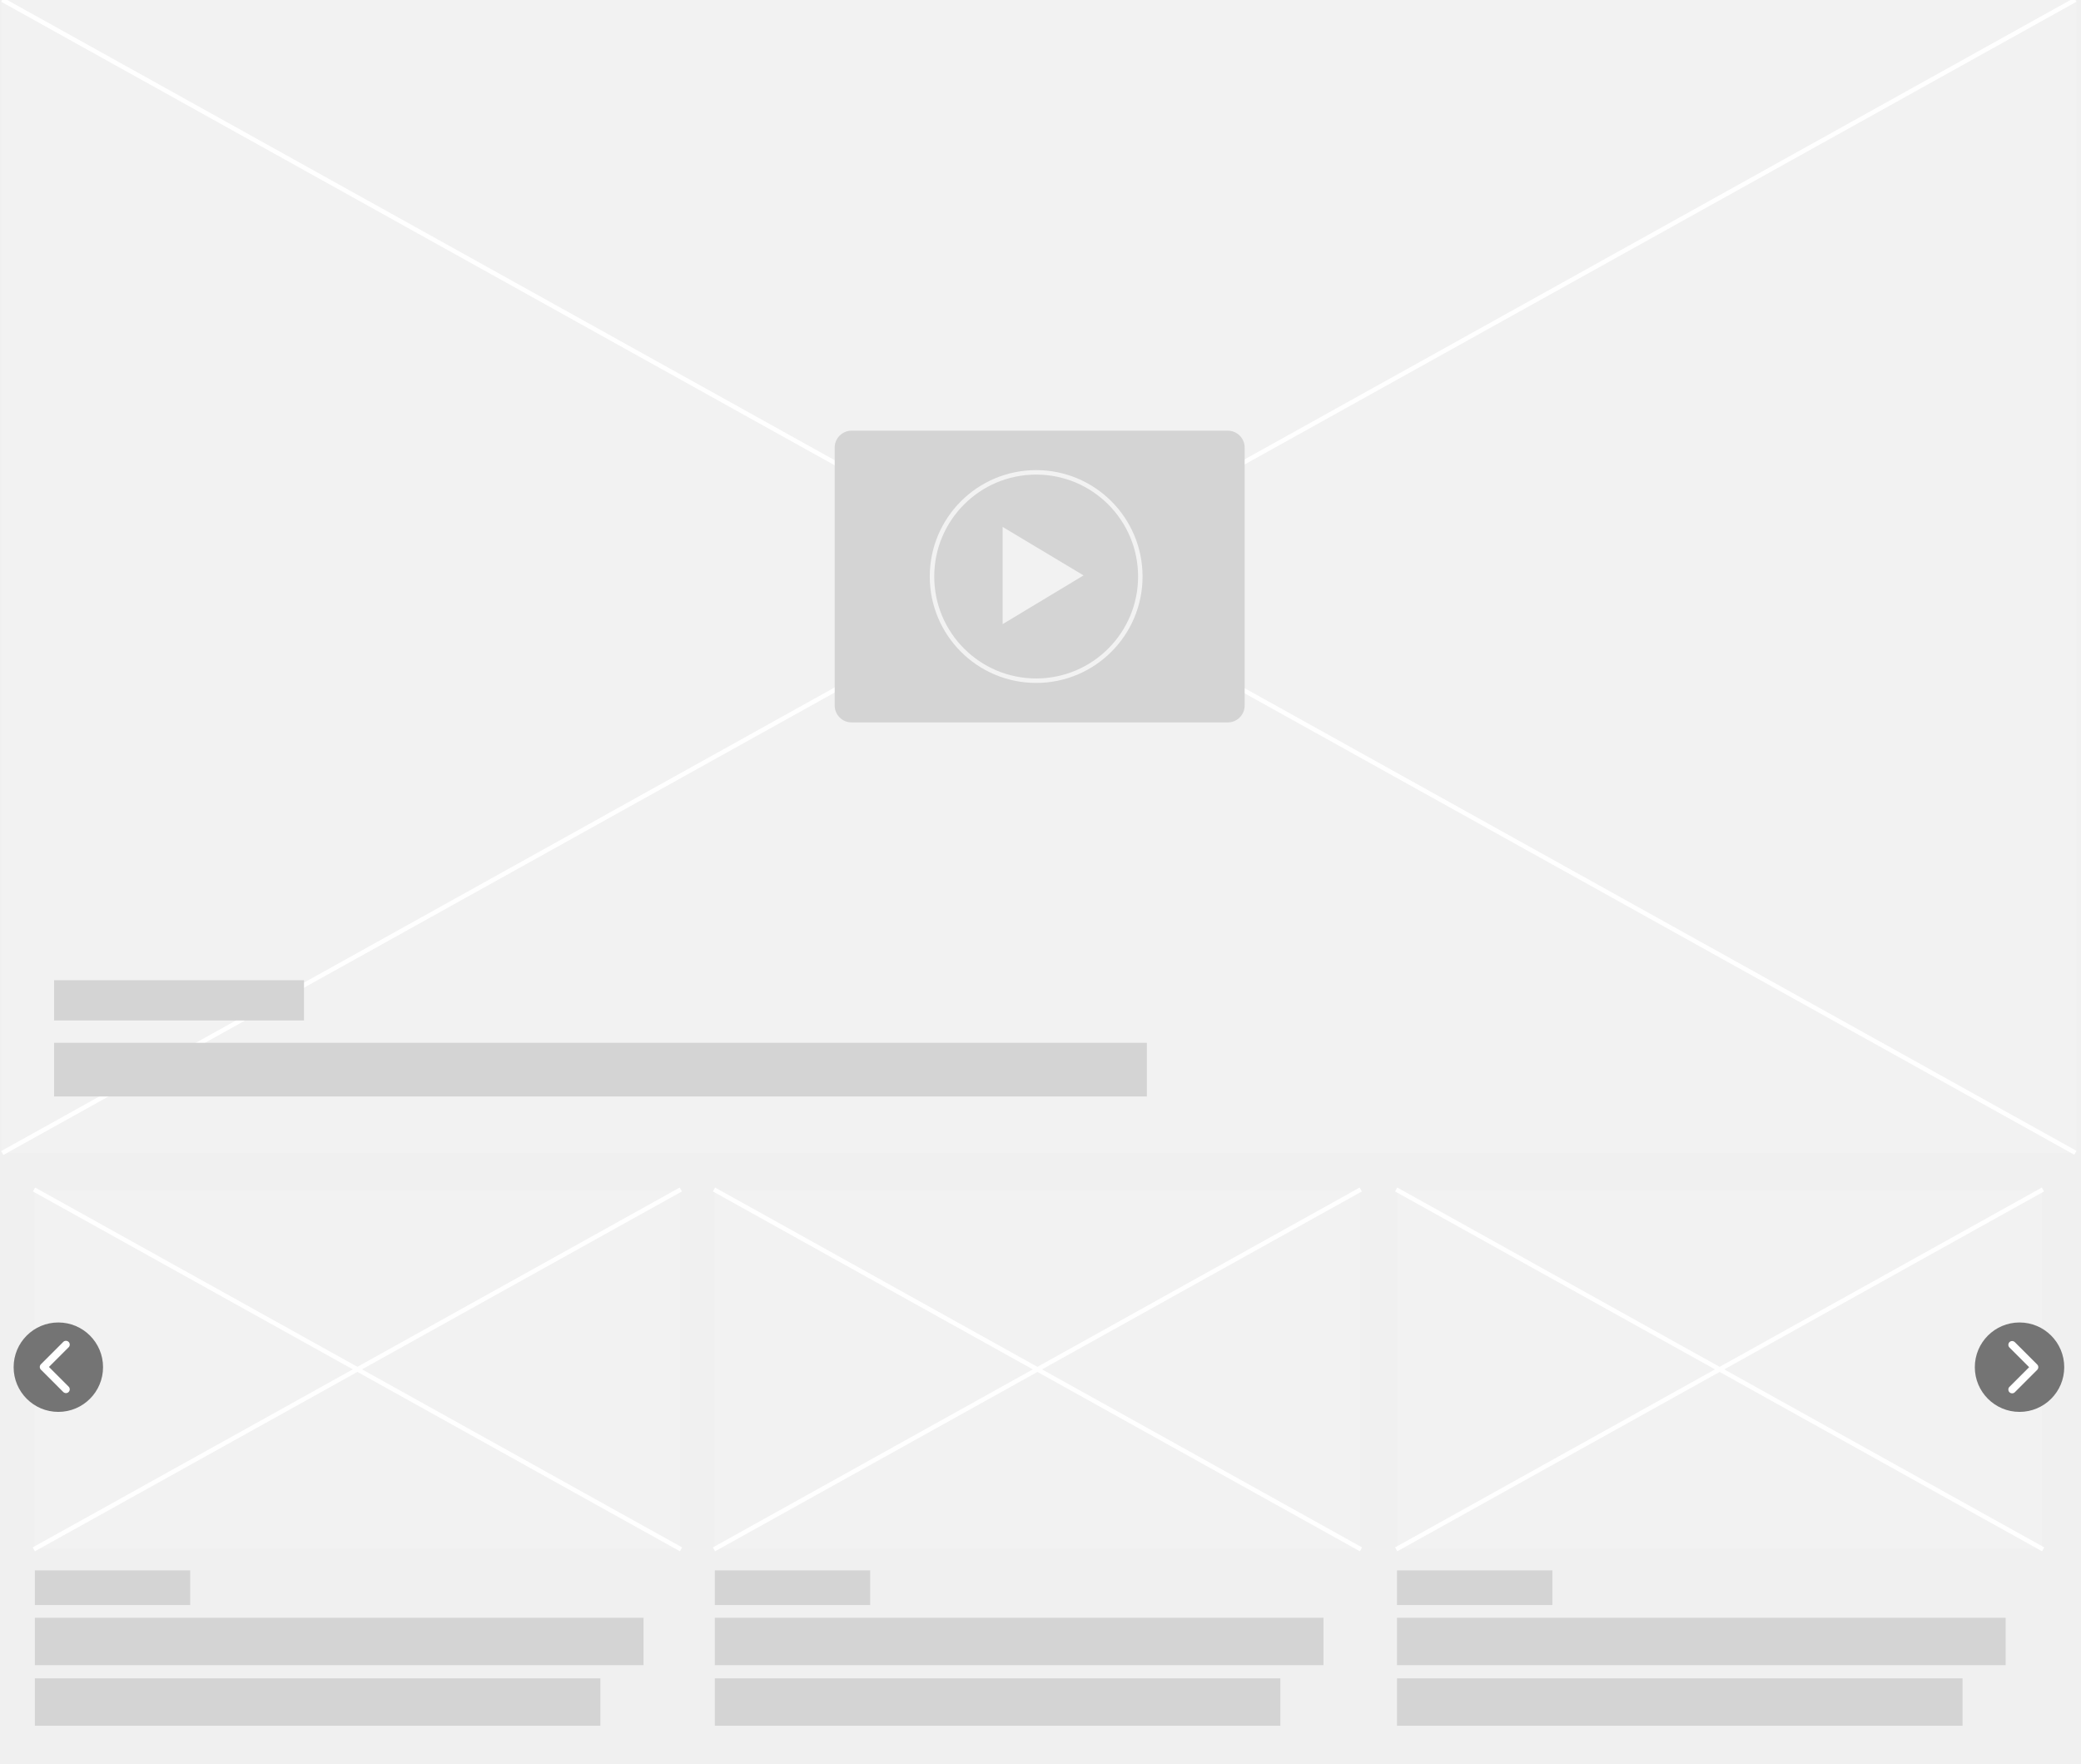
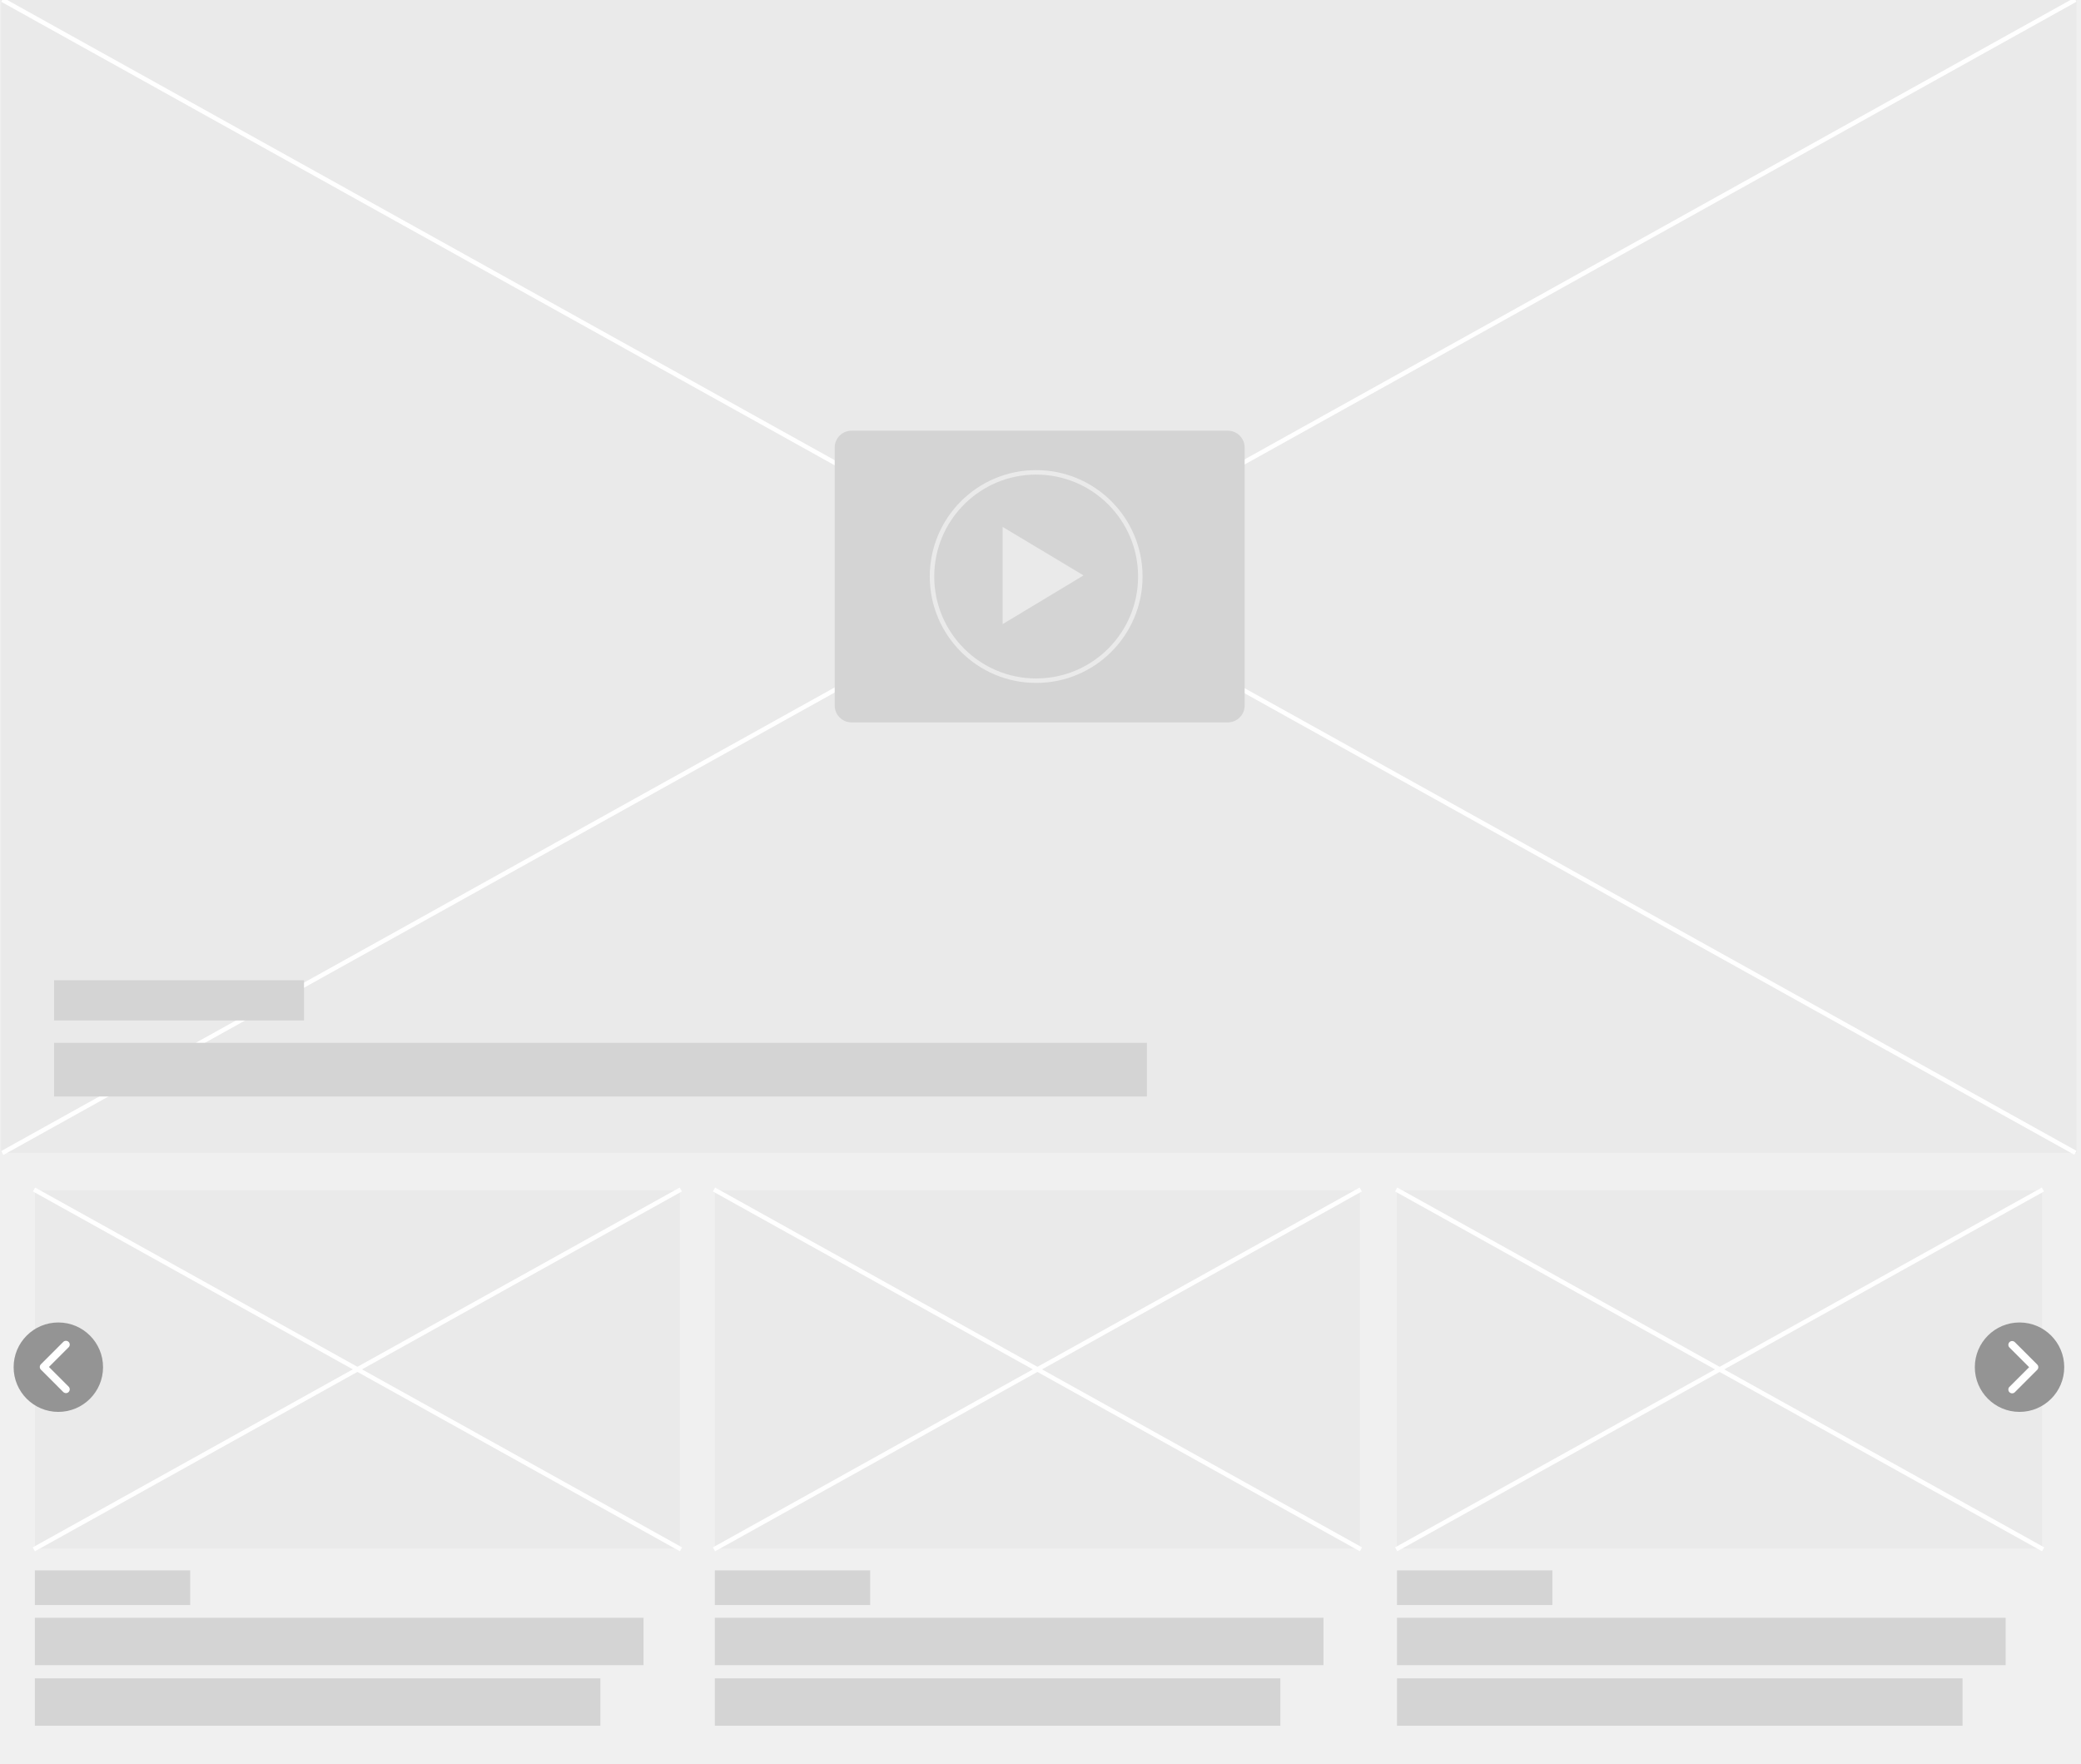
<svg xmlns="http://www.w3.org/2000/svg" version="1.1" id="Ebene_1" x="0px" y="0px" viewBox="0 0 931 789" style="enable-background:new 0 0 931 789;" xml:space="preserve">
  <style type="text/css">
- 	.st0{fill-rule:evenodd;clip-rule:evenodd;fill:#F2F2F2;}
+ 	.st0{fill-rule:evenodd;clip-rule:evenodd;fill:#eaeaea;}
	.st1{fill:none;stroke:#FFFFFF;stroke-width:2;stroke-linecap:square;}
	.st2{fill-rule:evenodd;clip-rule:evenodd;fill:#d4d4d4;}
- 	.st3{fill-rule:evenodd;clip-rule:evenodd;fill:#F2F2F2;fill-opacity:0;stroke:#F2F2F2;stroke-width:2;}
- 	.st4{fill-rule:evenodd;clip-rule:evenodd;fill:#F2F2F2;}
- 	.st5{fill-rule:evenodd;clip-rule:evenodd;fill:#747474;}
+ 	.st3{fill-rule:evenodd;clip-rule:evenodd;fill:#eaeaea;fill-opacity:0;stroke:#eaeaea;stroke-width:2;}
+ 	.st4{fill-rule:evenodd;clip-rule:evenodd;fill:#eaeaea;}
+ 	.st5{fill-rule:evenodd;clip-rule:evenodd;fill:#949494;}
	.st6{fill-rule:evenodd;clip-rule:evenodd;fill:#FFFFFF;}
</style>
  <g>
    <rect x="625" y="532.5" class="st0" width="288.6" height="160.2" />
    <path id="Line" class="st1" d="M625.5,532.6l287.7,160" />
    <path class="st1" d="M913.1,532.6l-287.6,160" />
    <rect id="Text" x="625" y="723.7" class="st2" width="272.3" height="21.2" />
    <rect x="625" y="750.8" class="st2" width="253" height="21.2" />
    <rect x="625" y="702.5" class="st2" width="69.5" height="15.5" />
    <rect x="319.8" y="532.5" class="st0" width="288.6" height="160.2" />
    <path class="st1" d="M320.3,532.6l287.7,160" />
    <path class="st1" d="M607.9,532.6l-287.6,160" />
    <rect x="319.8" y="723.7" class="st2" width="272.3" height="21.2" />
    <rect x="319.8" y="750.8" class="st2" width="253" height="21.2" />
    <rect x="319.8" y="702.5" class="st2" width="69.5" height="15.5" />
    <rect x="15.6" y="532.5" class="st0" width="288.6" height="160.2" />
    <path class="st1" d="M16.1,532.6l287.7,160" />
    <path class="st1" d="M303.7,532.6L16,692.6" />
    <rect x="15.6" y="723.7" class="st2" width="272.3" height="21.2" />
    <rect x="15.6" y="750.8" class="st2" width="253" height="21.2" />
    <rect x="15.6" y="702.5" class="st2" width="69.5" height="15.5" />
  </g>
  <g>
    <g id="Bluewin-Placeholders_1_">
      <g id="image_1_" transform="translate(1, 2)">
        <rect x="-0.5" y="-2" class="st0" width="928.5" height="515.7" />
        <g id="cross_1_">
          <path id="Line_1_" class="st1" d="M0.9-1.6l925.7,514.8" />
          <path class="st1" d="M926.6-1.6L0.9,513.3" />
        </g>
        <g id="Group-27" transform="translate(248.8294, 128.5619)">
          <path id="Ghost-Button" class="st2" d="M131.1,62.1h168.4c4.1,0,7.5,3.4,7.5,7.5v115.5c0,4.1-3.4,7.5-7.5,7.5H131.1      c-4.1,0-7.5-3.4-7.5-7.5V69.6C123.6,65.5,127,62.1,131.1,62.1z" />
          <g id="Play-icon" transform="translate(29.0301, 12.44147)">
            <circle id="Oval" class="st3" cx="184.7" cy="114.9" r="46.6" />
            <polygon id="Triangle" class="st4" points="205.9,114.4 169.7,136.2 169.7,92.7      " />
          </g>
        </g>
      </g>
    </g>
    <rect id="Text_1_" x="24.2" y="466.5" class="st2" width="488.9" height="24" />
    <rect x="24.2" y="438.5" class="st2" width="111.8" height="18" />
  </g>
  <g>
    <circle class="st5" cx="26.1" cy="611.6" r="20" />
    <path id="Page-1" class="st6" d="M17.8,611.5L17.8,611.5c0-0.5,0.2-0.9,0.5-1.2l0,0l10-10l0,0c0.3-0.3,0.7-0.5,1.2-0.5   c0.9,0,1.7,0.7,1.7,1.7c0,0.5-0.2,1-0.6,1.3l-8.7,8.7l8.8,8.8l0,0c0.3,0.3,0.5,0.7,0.5,1.2c0,0.9-0.7,1.7-1.7,1.7   c-0.4,0-0.9-0.2-1.2-0.5l0,0l-10-10l0,0C18,612.4,17.8,612,17.8,611.5L17.8,611.5L17.8,611.5z" />
  </g>
  <g>
    <circle class="st5" cx="903.5" cy="611.6" r="20" />
    <path id="Page-1_1_" class="st6" d="M911.9,611.6L911.9,611.6c0,0.5-0.2,0.9-0.5,1.2l0,0l-10,10l0,0c-0.3,0.3-0.7,0.5-1.2,0.5   c-0.9,0-1.7-0.7-1.7-1.7c0-0.5,0.2-1,0.6-1.3l8.7-8.7l-8.8-8.8l0,0c-0.3-0.3-0.5-0.7-0.5-1.2c0-0.9,0.7-1.7,1.7-1.7   c0.4,0,0.9,0.2,1.2,0.5l0,0l10,10l0,0C911.7,610.7,911.9,611.1,911.9,611.6L911.9,611.6L911.9,611.6z" />
  </g>
</svg>
